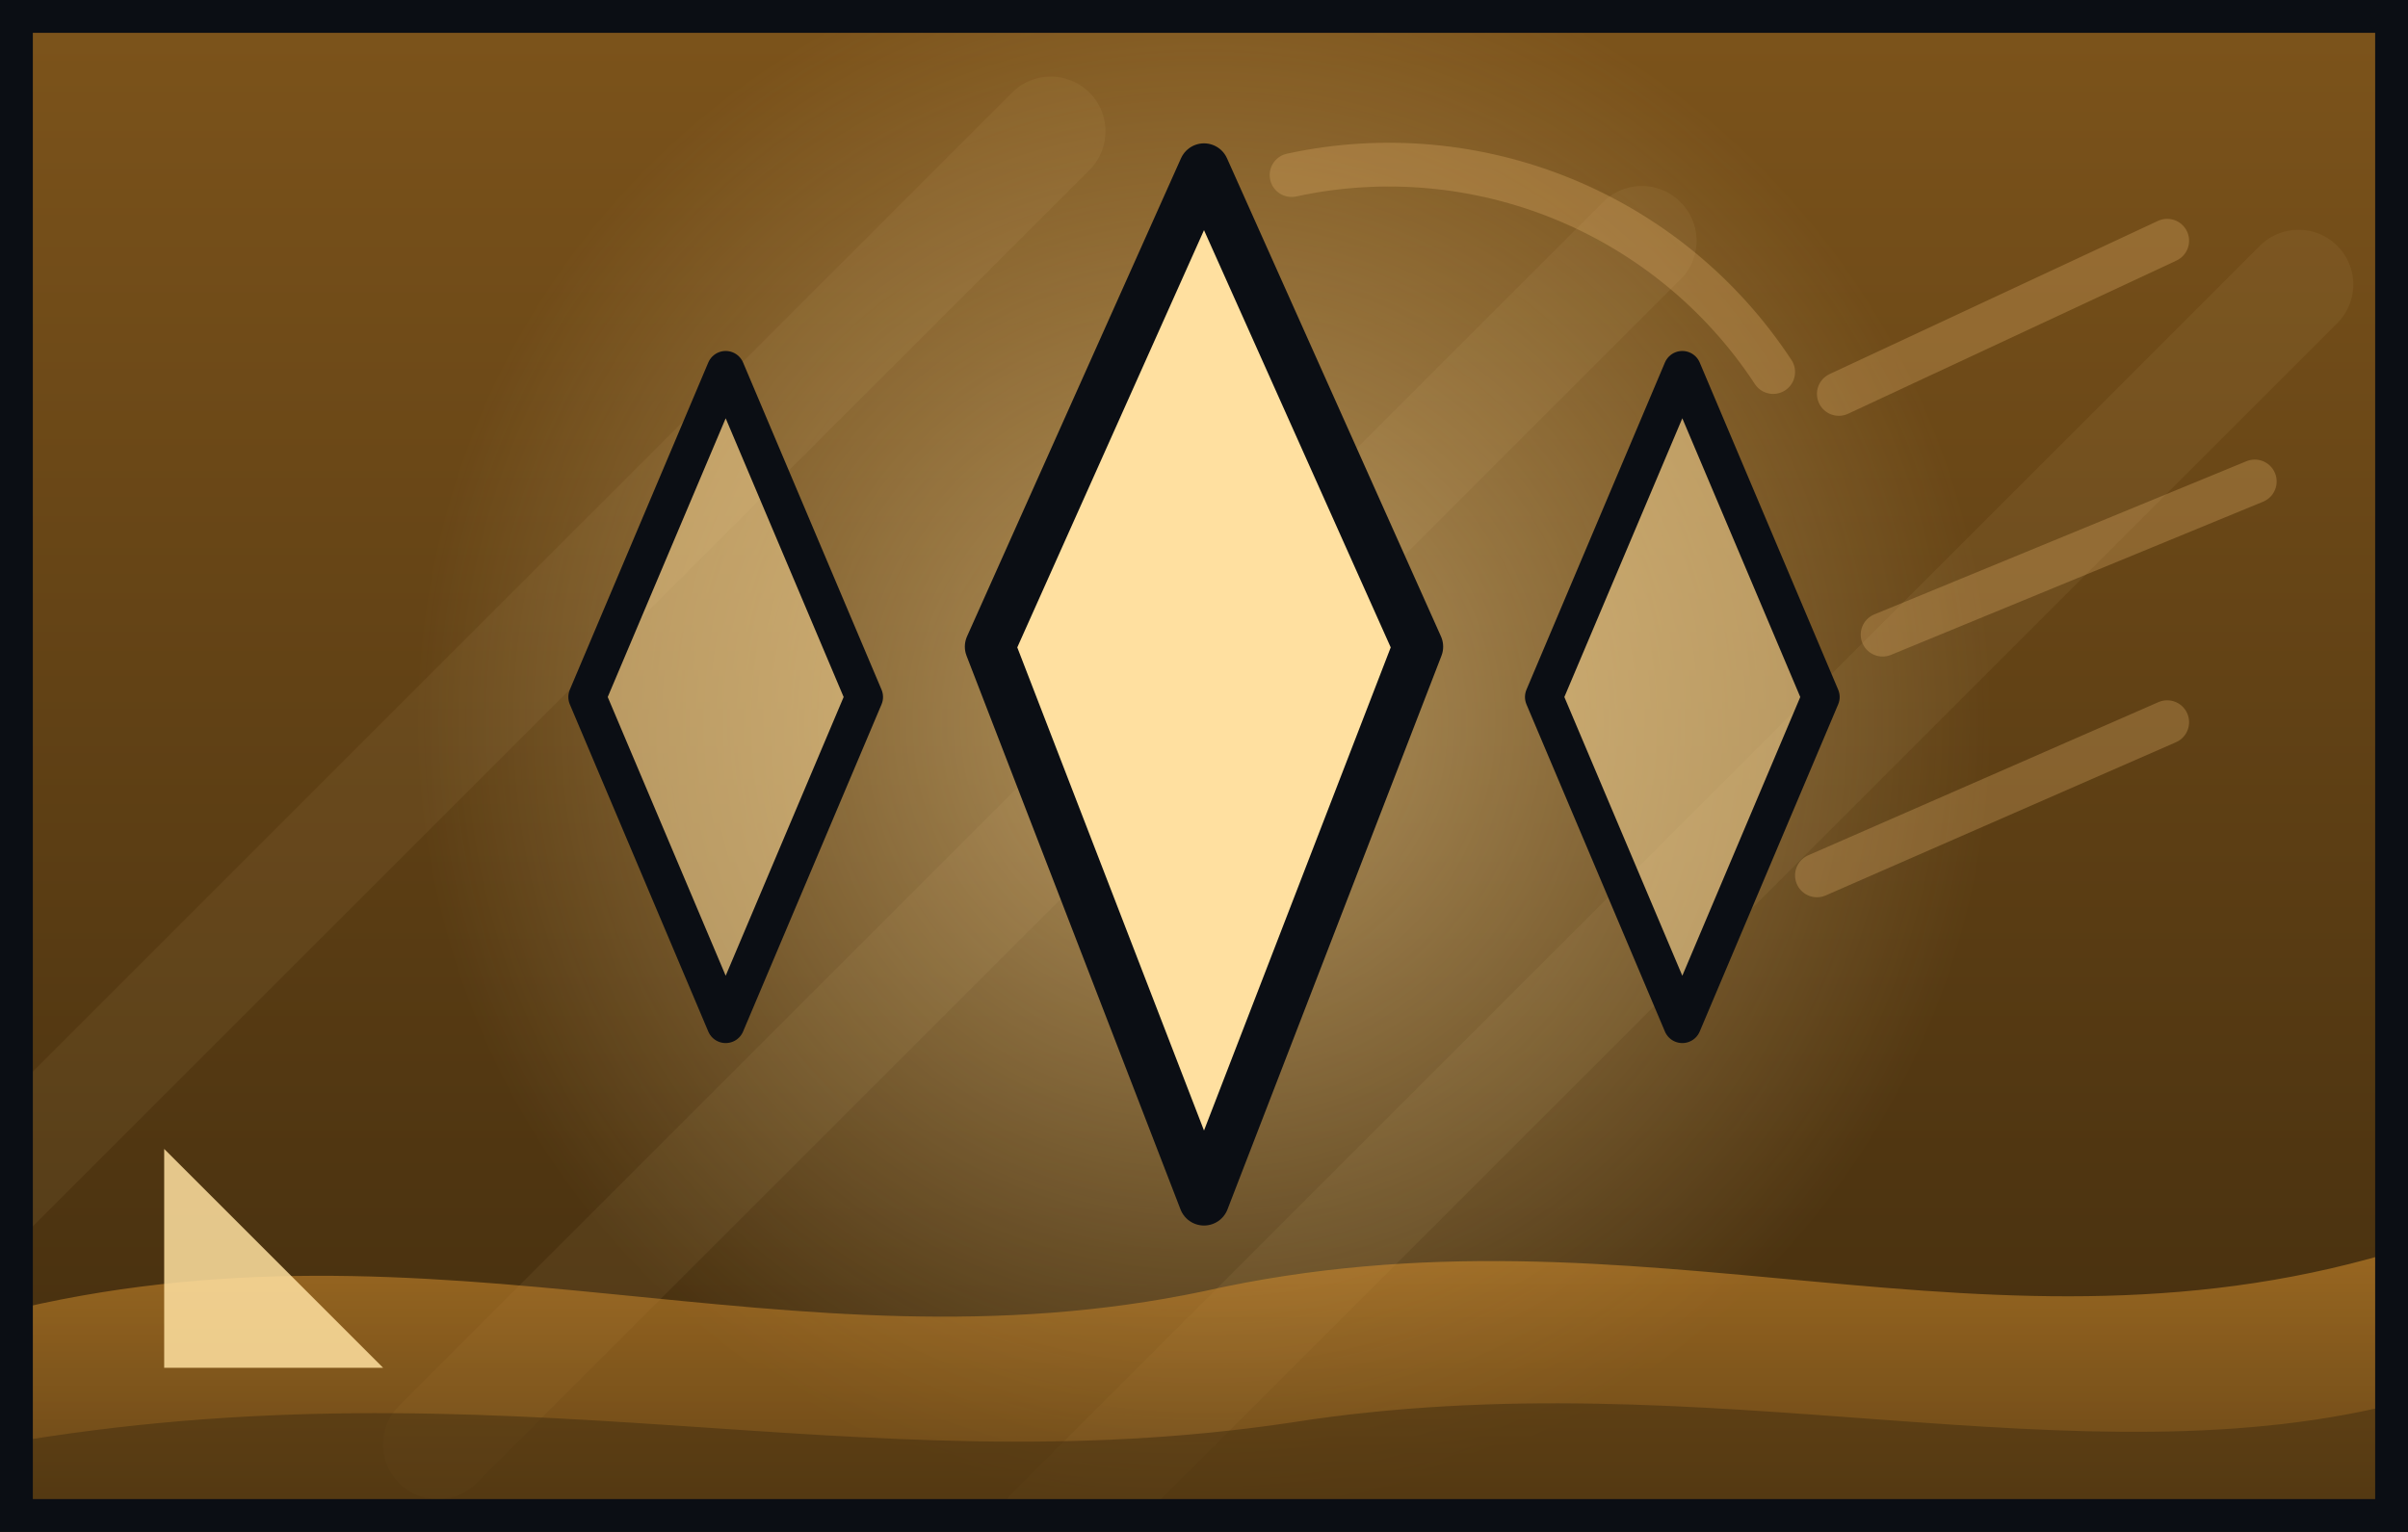
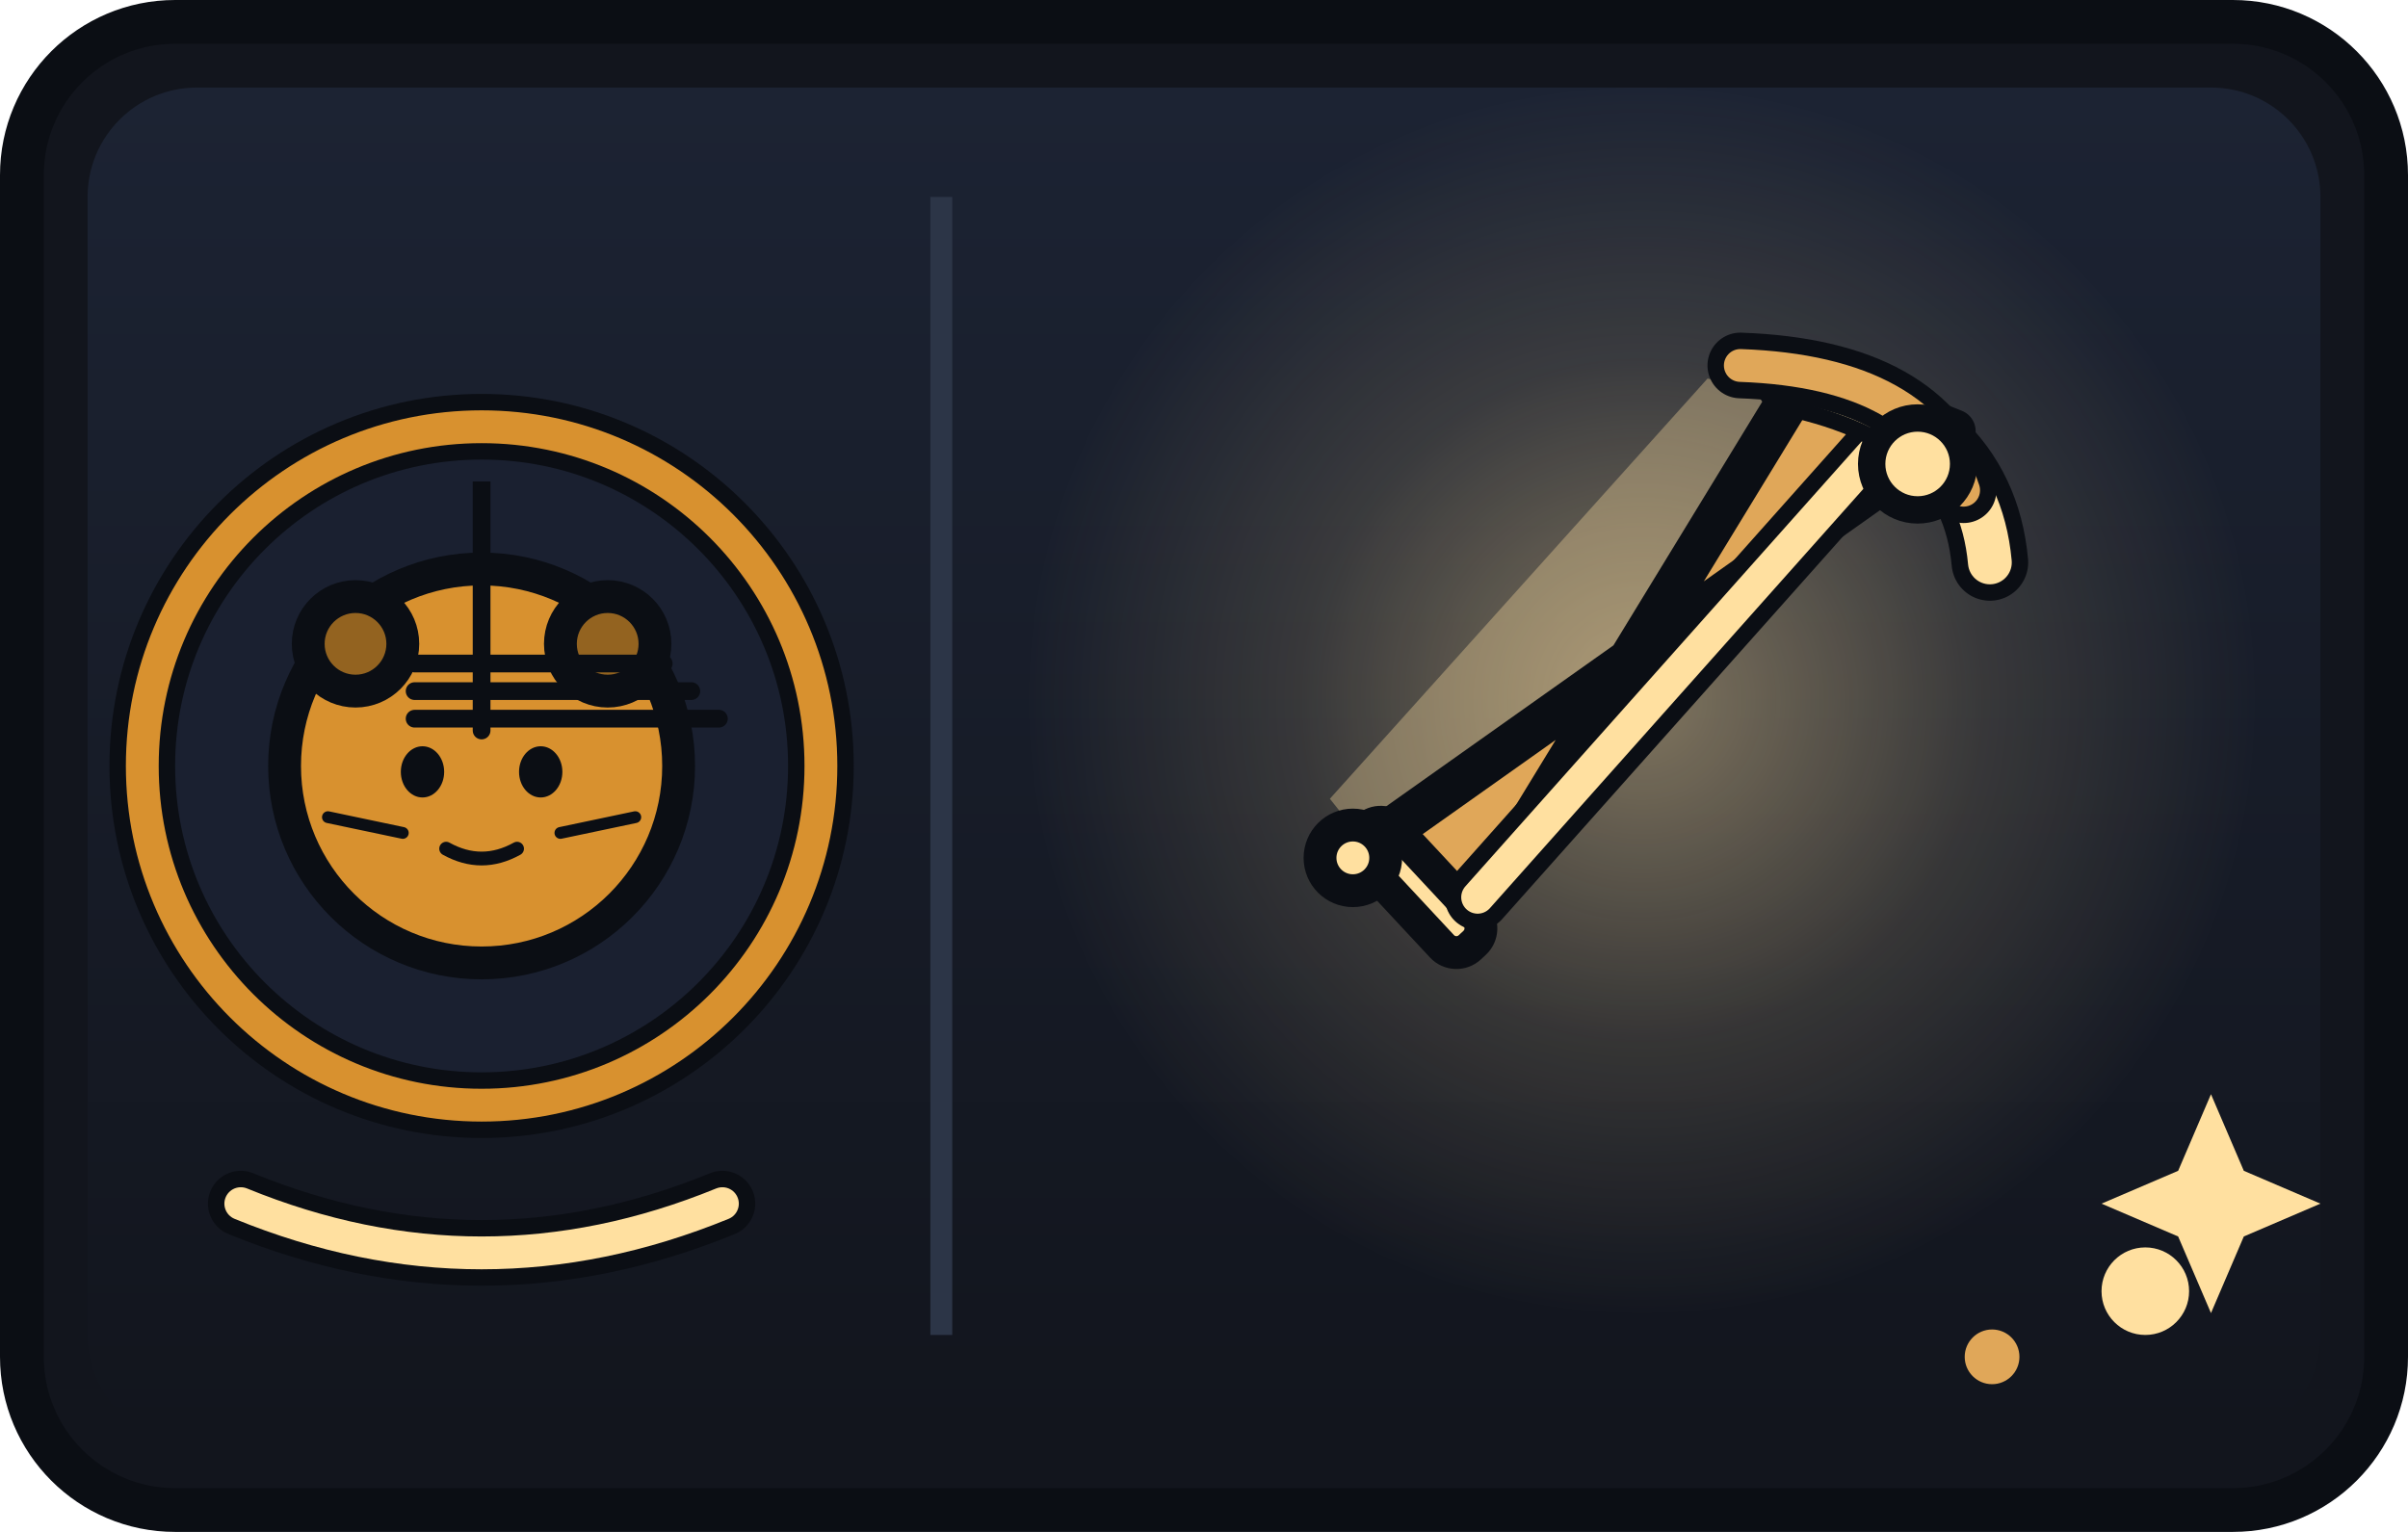
<svg xmlns="http://www.w3.org/2000/svg" width="220" height="140" viewBox="0 0 220 140">
  <defs>
-     <linearGradient id="bg_tiger_attack" x1="0" y1="0" x2="0" y2="1">
-       <stop offset="0" stop-color="#7D541B" />
-       <stop offset="1" stop-color="#412C0E" />
+     <linearGradient id="bg_card_tiger_attack" x1="0" y1="0" x2="0" y2="1">
+       <stop offset="0" stop-color="#1C2333" />
+       <stop offset="1" stop-color="#12151D" />
    </linearGradient>
-     <radialGradient id="glow_tiger_attack" cx="0.5" cy="0.5" r="0.5">
-       <stop offset="0" stop-color="#FFE0A0" stop-opacity="0.52" />
+     <radialGradient id="glow_card_tiger_attack" cx="0.5" cy="0.5" r="0.5">
+       <stop offset="0" stop-color="#FFE0A0" stop-opacity="0.45" />
+       <stop offset="0.55" stop-color="#FFE0A0" stop-opacity="0.14" />
      <stop offset="1" stop-color="#FFE0A0" stop-opacity="0" />
    </radialGradient>
-     <linearGradient id="hill_tiger_attack" x1="0" y1="0" x2="0" y2="1">
-       <stop offset="0" stop-color="#D8912F" />
-       <stop offset="1" stop-color="#7D541B" />
-     </linearGradient>
  </defs>
-   <rect x="0" y="0" width="220" height="140" fill="url(#bg_tiger_attack)" />
-   <g stroke="#FFE0A0" stroke-width="10" stroke-opacity="0.06" stroke-linecap="round">
-     <path d="M-10 118 L96 12" />
-     <path d="M40 132 L150 22" />
-     <path d="M96 140 L210 26" />
+   <rect x="2" y="2" width="216" height="136" rx="14" fill="#12151D" stroke="#0B0E14" stroke-width="4" />
+   <rect x="8" y="8" width="204" height="124" rx="10" fill="url(#bg_card_tiger_attack)" />
+   <circle cx="150" cy="64" r="56" fill="url(#glow_card_tiger_attack)" />
+   <circle cx="44" cy="70" r="31" fill="#1A2030" />
+   <circle cx="44" cy="70" r="31" fill="none" stroke="#0B0E14" stroke-width="6" stroke-linecap="round" stroke-linejoin="round" />
+   <circle cx="44" cy="70" r="31" fill="none" stroke="#D8912F" stroke-width="3" stroke-linecap="round" stroke-linejoin="round" />
+   <circle cx="44" cy="70" r="18" fill="#D8912F" stroke="#0B0E14" stroke-width="3" />
+   <circle cx="32.48" cy="58.84" r="4.32" fill="#936320" stroke="#0B0E14" stroke-width="3" />
+   <circle cx="55.52" cy="58.84" r="4.32" fill="#936320" stroke="#0B0E14" stroke-width="3" />
+   <ellipse cx="38.6" cy="70.54" rx="1.98" ry="2.34" fill="#0B0E14" />
+   <ellipse cx="49.4" cy="70.54" rx="1.98" ry="2.34" fill="#0B0E14" />
+   <path d="M 37.88 60.64 H 50.12 60.64" fill="none" stroke="#0B0E14" stroke-width="1.62" stroke-linecap="round" />
+   <path d="M 37.88 63.16 H 50.12 63.16" fill="none" stroke="#0B0E14" stroke-width="1.62" stroke-linecap="round" />
+   <path d="M 37.88 65.68 H 50.12 65.68" fill="none" stroke="#0B0E14" stroke-width="1.62" stroke-linecap="round" />
+   <path d="M 44 59.2 V 44 66.76" fill="none" stroke="#0B0E14" stroke-width="1.62" stroke-linecap="round" />
+   <path d="M 40.76 77.56 Q 44 79.36 47.24 77.56" fill="none" stroke="#0B0E14" stroke-width="1.26" stroke-linecap="round" />
+   <path d="M 36.8 76.12 L 29.96 74.68" fill="none" stroke="#0B0E14" stroke-width="1.08" stroke-linecap="round" />
+   <path d="M 51.2 76.12 L 58.04 74.68" fill="none" stroke="#0B0E14" stroke-width="1.08" stroke-linecap="round" />
+   <path d="M 22 110 Q 44 119 66 110" fill="none" stroke="#0B0E14" stroke-width="6" stroke-linecap="round" stroke-linejoin="round" />
+   <path d="M 22 110 Q 44 119 66 110" fill="none" stroke="#FFE0A0" stroke-width="3" stroke-linecap="round" stroke-linejoin="round" />
+   <rect x="85" y="18" width="2" height="104" fill="#2C3547" />
+   <polygon points="121.5,73 133.5,88 168.6,37 156,34.6" fill="#FFE0A0" fill-opacity="0.35" />
+   <polygon points="178.5,39.4 165,34 133.5,85.6 126,76.6" fill="#E0A759" stroke="#0B0E14" stroke-width="4" stroke-linejoin="round" />
+   <g transform="rotate(47.04 129.6 81.1)">
+     <rect x="122.4" y="79" width="14.4" height="4.2" rx="1.8" fill="#FFE0A0" stroke="#0B0E14" stroke-width="3" />
  </g>
-   <circle cx="110" cy="66" r="72" fill="url(#glow_tiger_attack)" />
-   <g stroke="#E4B26D" stroke-width="4" stroke-opacity="0.3" stroke-linecap="round">
-     <path d="M168 36 L198 22" />
-     <path d="M172 58 L206 44" />
-     <path d="M166 80 L198 66" />
-   </g>
-   <g transform="translate(110 66) scale(1.15) translate(-110 -66)">
-     <path d="M110 22 L127 60 L110 104 L93 60 Z" fill="#FFE0A0" stroke="#0B0E14" stroke-width="4" stroke-linejoin="round" />
-     <path d="M72 38 L83 64 L72 90 L61 64 Z" fill="#FFE0A0" fill-opacity="0.5" stroke="#0B0E14" stroke-width="3" stroke-linejoin="round" />
-     <path d="M148 38 L159 64 L148 90 L137 64 Z" fill="#FFE0A0" fill-opacity="0.5" stroke="#0B0E14" stroke-width="3" stroke-linejoin="round" />
-   </g>
-   <path d="M0 120 C40 110 72 126 110 118 C150 109 182 126 220 114 L220 140 L0 140 Z" fill="url(#hill_tiger_attack)" fill-opacity="0.55" />
-   <path d="M0 132 C46 124 78 136 118 130 C156 124 190 136 220 128 L220 140 L0 140 Z" fill="#412C0E" fill-opacity="0.5" />
-   <path d="M118 16 A42 42 0 0 1 162 34" fill="none" stroke="#E4B26D" stroke-width="4" stroke-opacity="0.3" stroke-linecap="round" />
-   <path d="M15 125 L35 125 L15 105 Z" fill="#FFE0A0" fill-opacity="0.85" />
-   <rect x="1.5" y="1.5" width="217" height="137" fill="none" stroke="#0B0E14" stroke-width="3" />
+   <circle cx="123.6" cy="78.4" r="3" fill="#FFE0A0" stroke="#0B0E14" stroke-width="3" />
+   <path d="M 135 82 L 174 38.2" fill="none" stroke="#0B0E14" stroke-width="6" stroke-linecap="round" stroke-linejoin="round" />
+   <path d="M 135 82 L 174 38.2" fill="none" stroke="#FFE0A0" stroke-width="3" stroke-linecap="round" stroke-linejoin="round" />
+   <path d="M 163.8 34.6 Q 180.6 38.2 181.8 51.4" fill="none" stroke="#0B0E14" stroke-width="7" stroke-linecap="round" stroke-linejoin="round" />
+   <path d="M 163.8 34.6 Q 180.6 38.2 181.8 51.4" fill="none" stroke="#FFE0A0" stroke-width="4" stroke-linecap="round" stroke-linejoin="round" />
+   <path d="M 159 33.4 Q 175.8 34 179.4 44.8" fill="none" stroke="#0B0E14" stroke-width="6" stroke-linecap="round" stroke-linejoin="round" />
+   <path d="M 159 33.4 Q 175.8 34 179.4 44.8" fill="none" stroke="#E0A759" stroke-width="3" stroke-linecap="round" stroke-linejoin="round" />
+   <circle cx="175.2" cy="42.4" r="4.2" fill="#FFE0A0" stroke="#0B0E14" stroke-width="2.5" />
+   <circle cx="196" cy="118" r="4" fill="#FFE0A0" />
+   <circle cx="182" cy="124" r="2.5" fill="#E0A759" />
+   <polygon points="202,100 205,107 212,110 205,113 202,120 199,113 192,110 199,107" fill="#FFE0A0" />
</svg>
